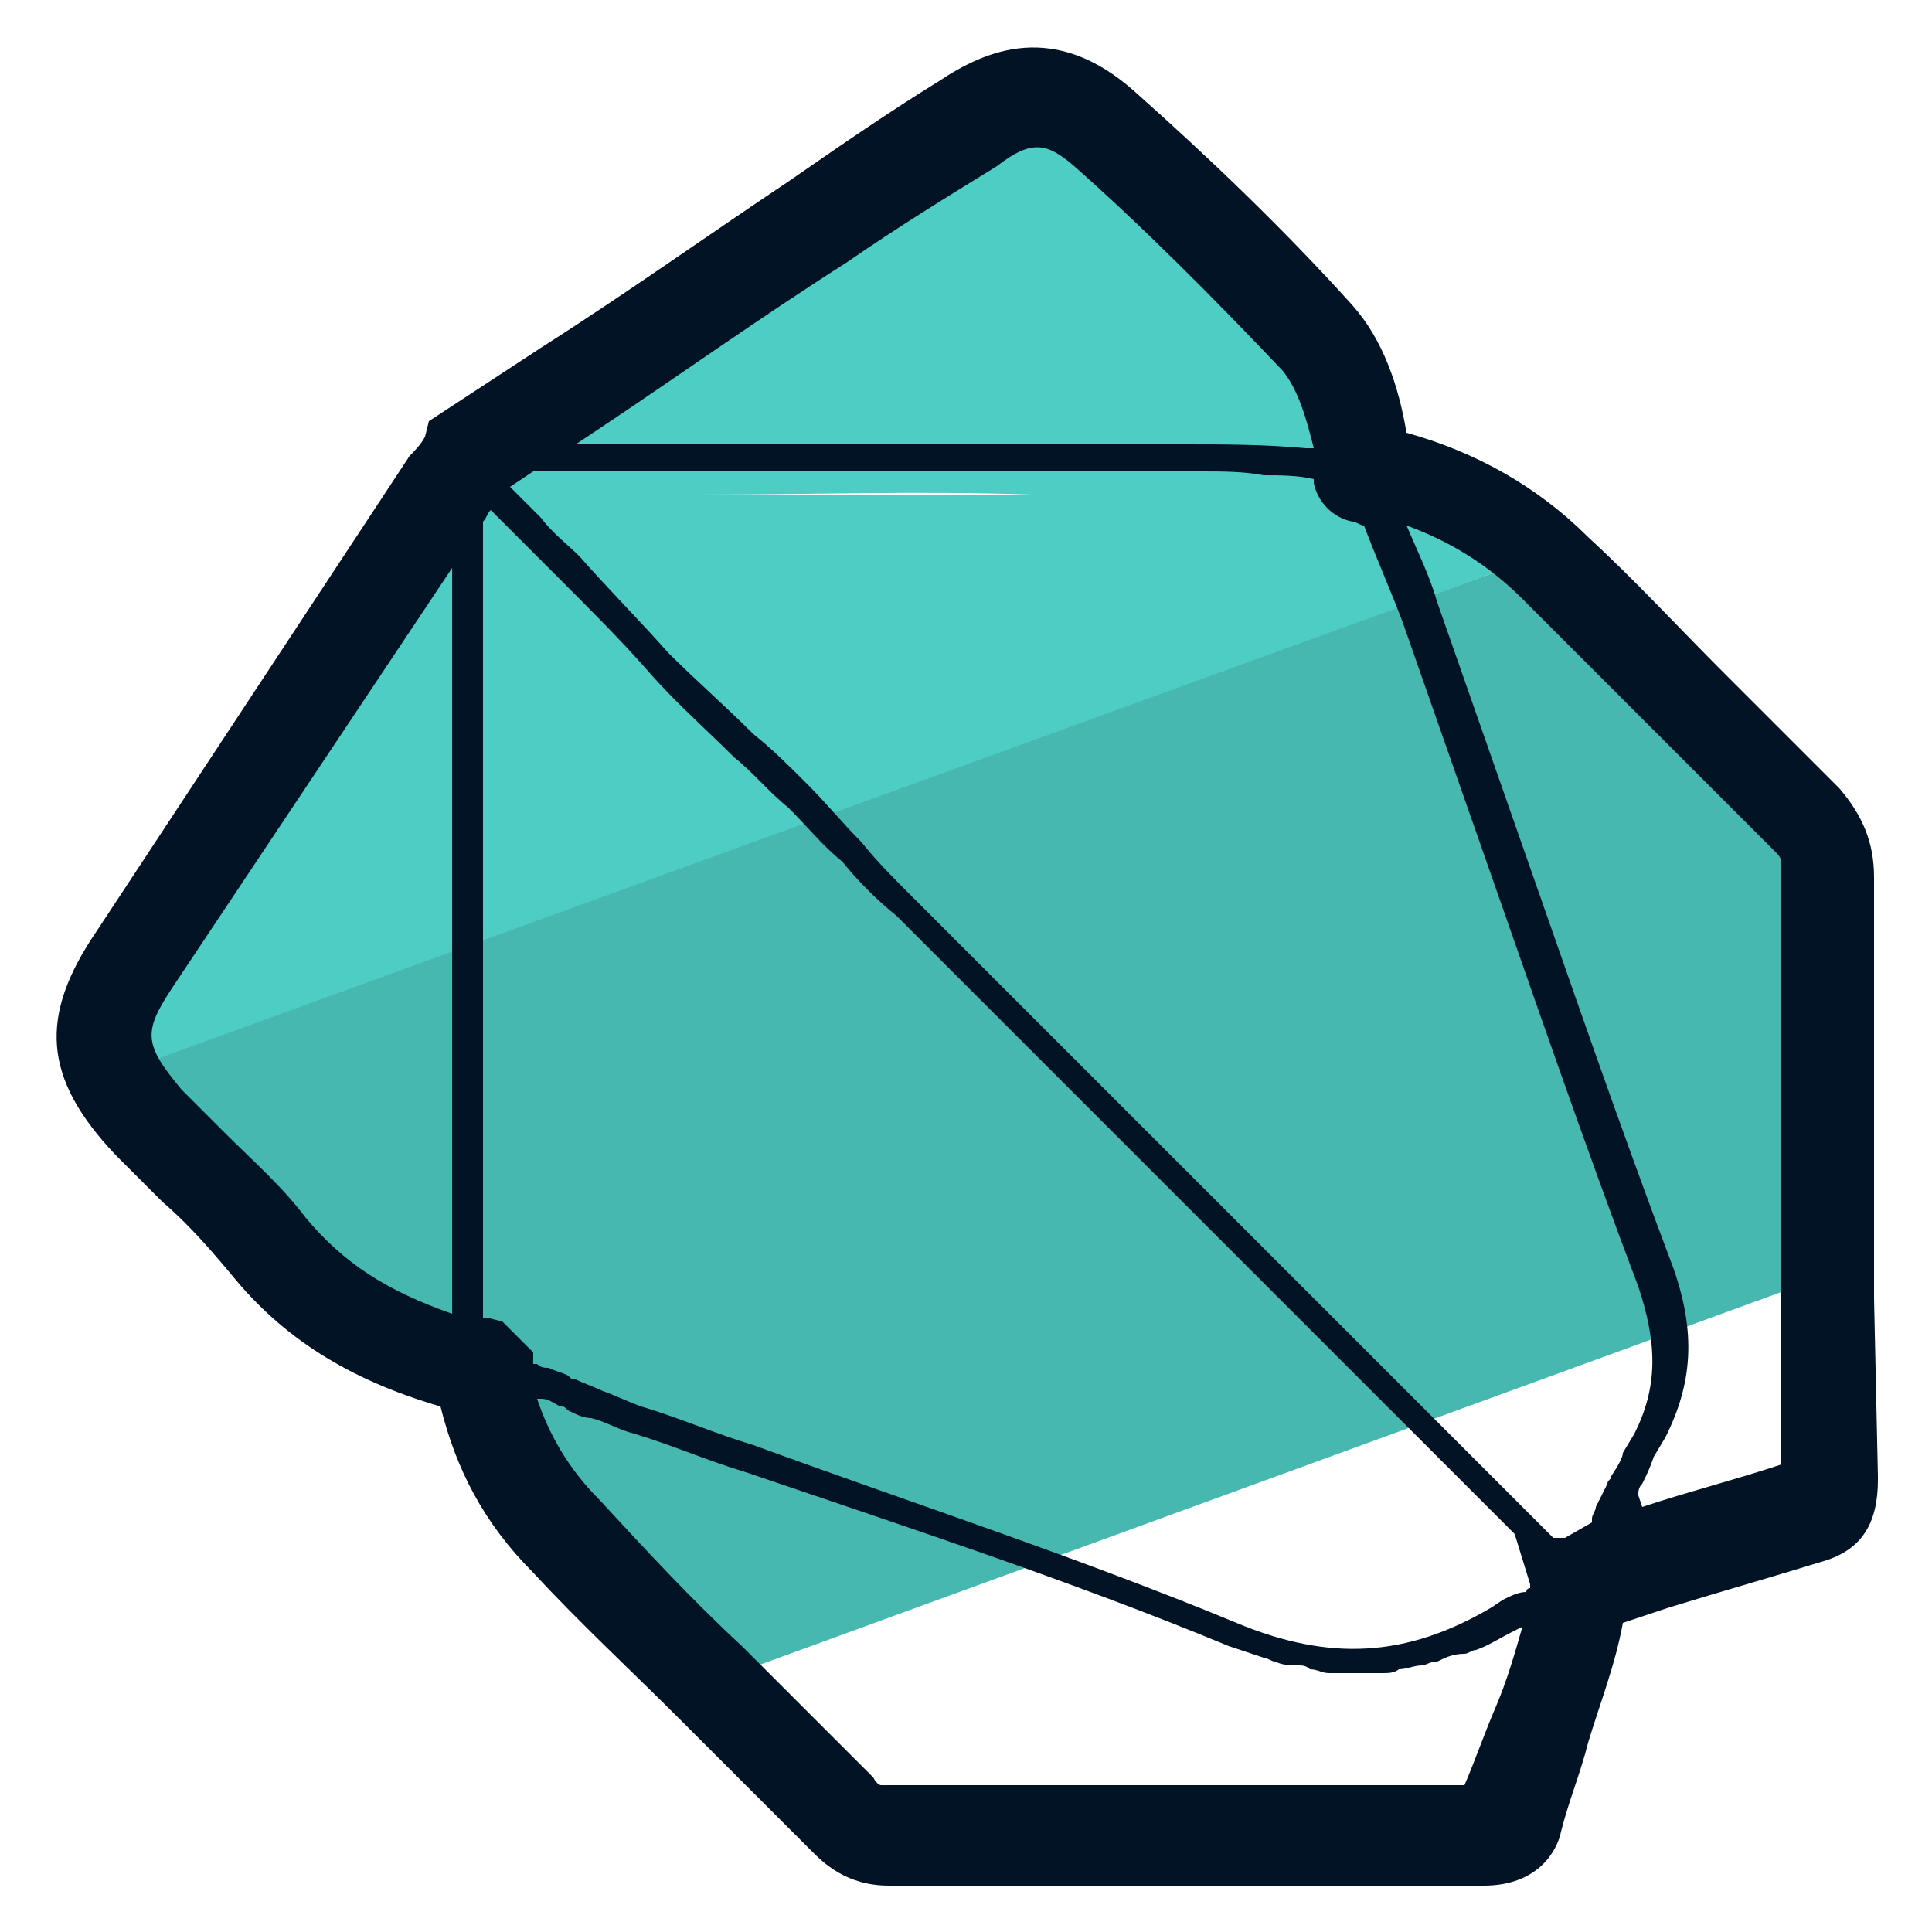
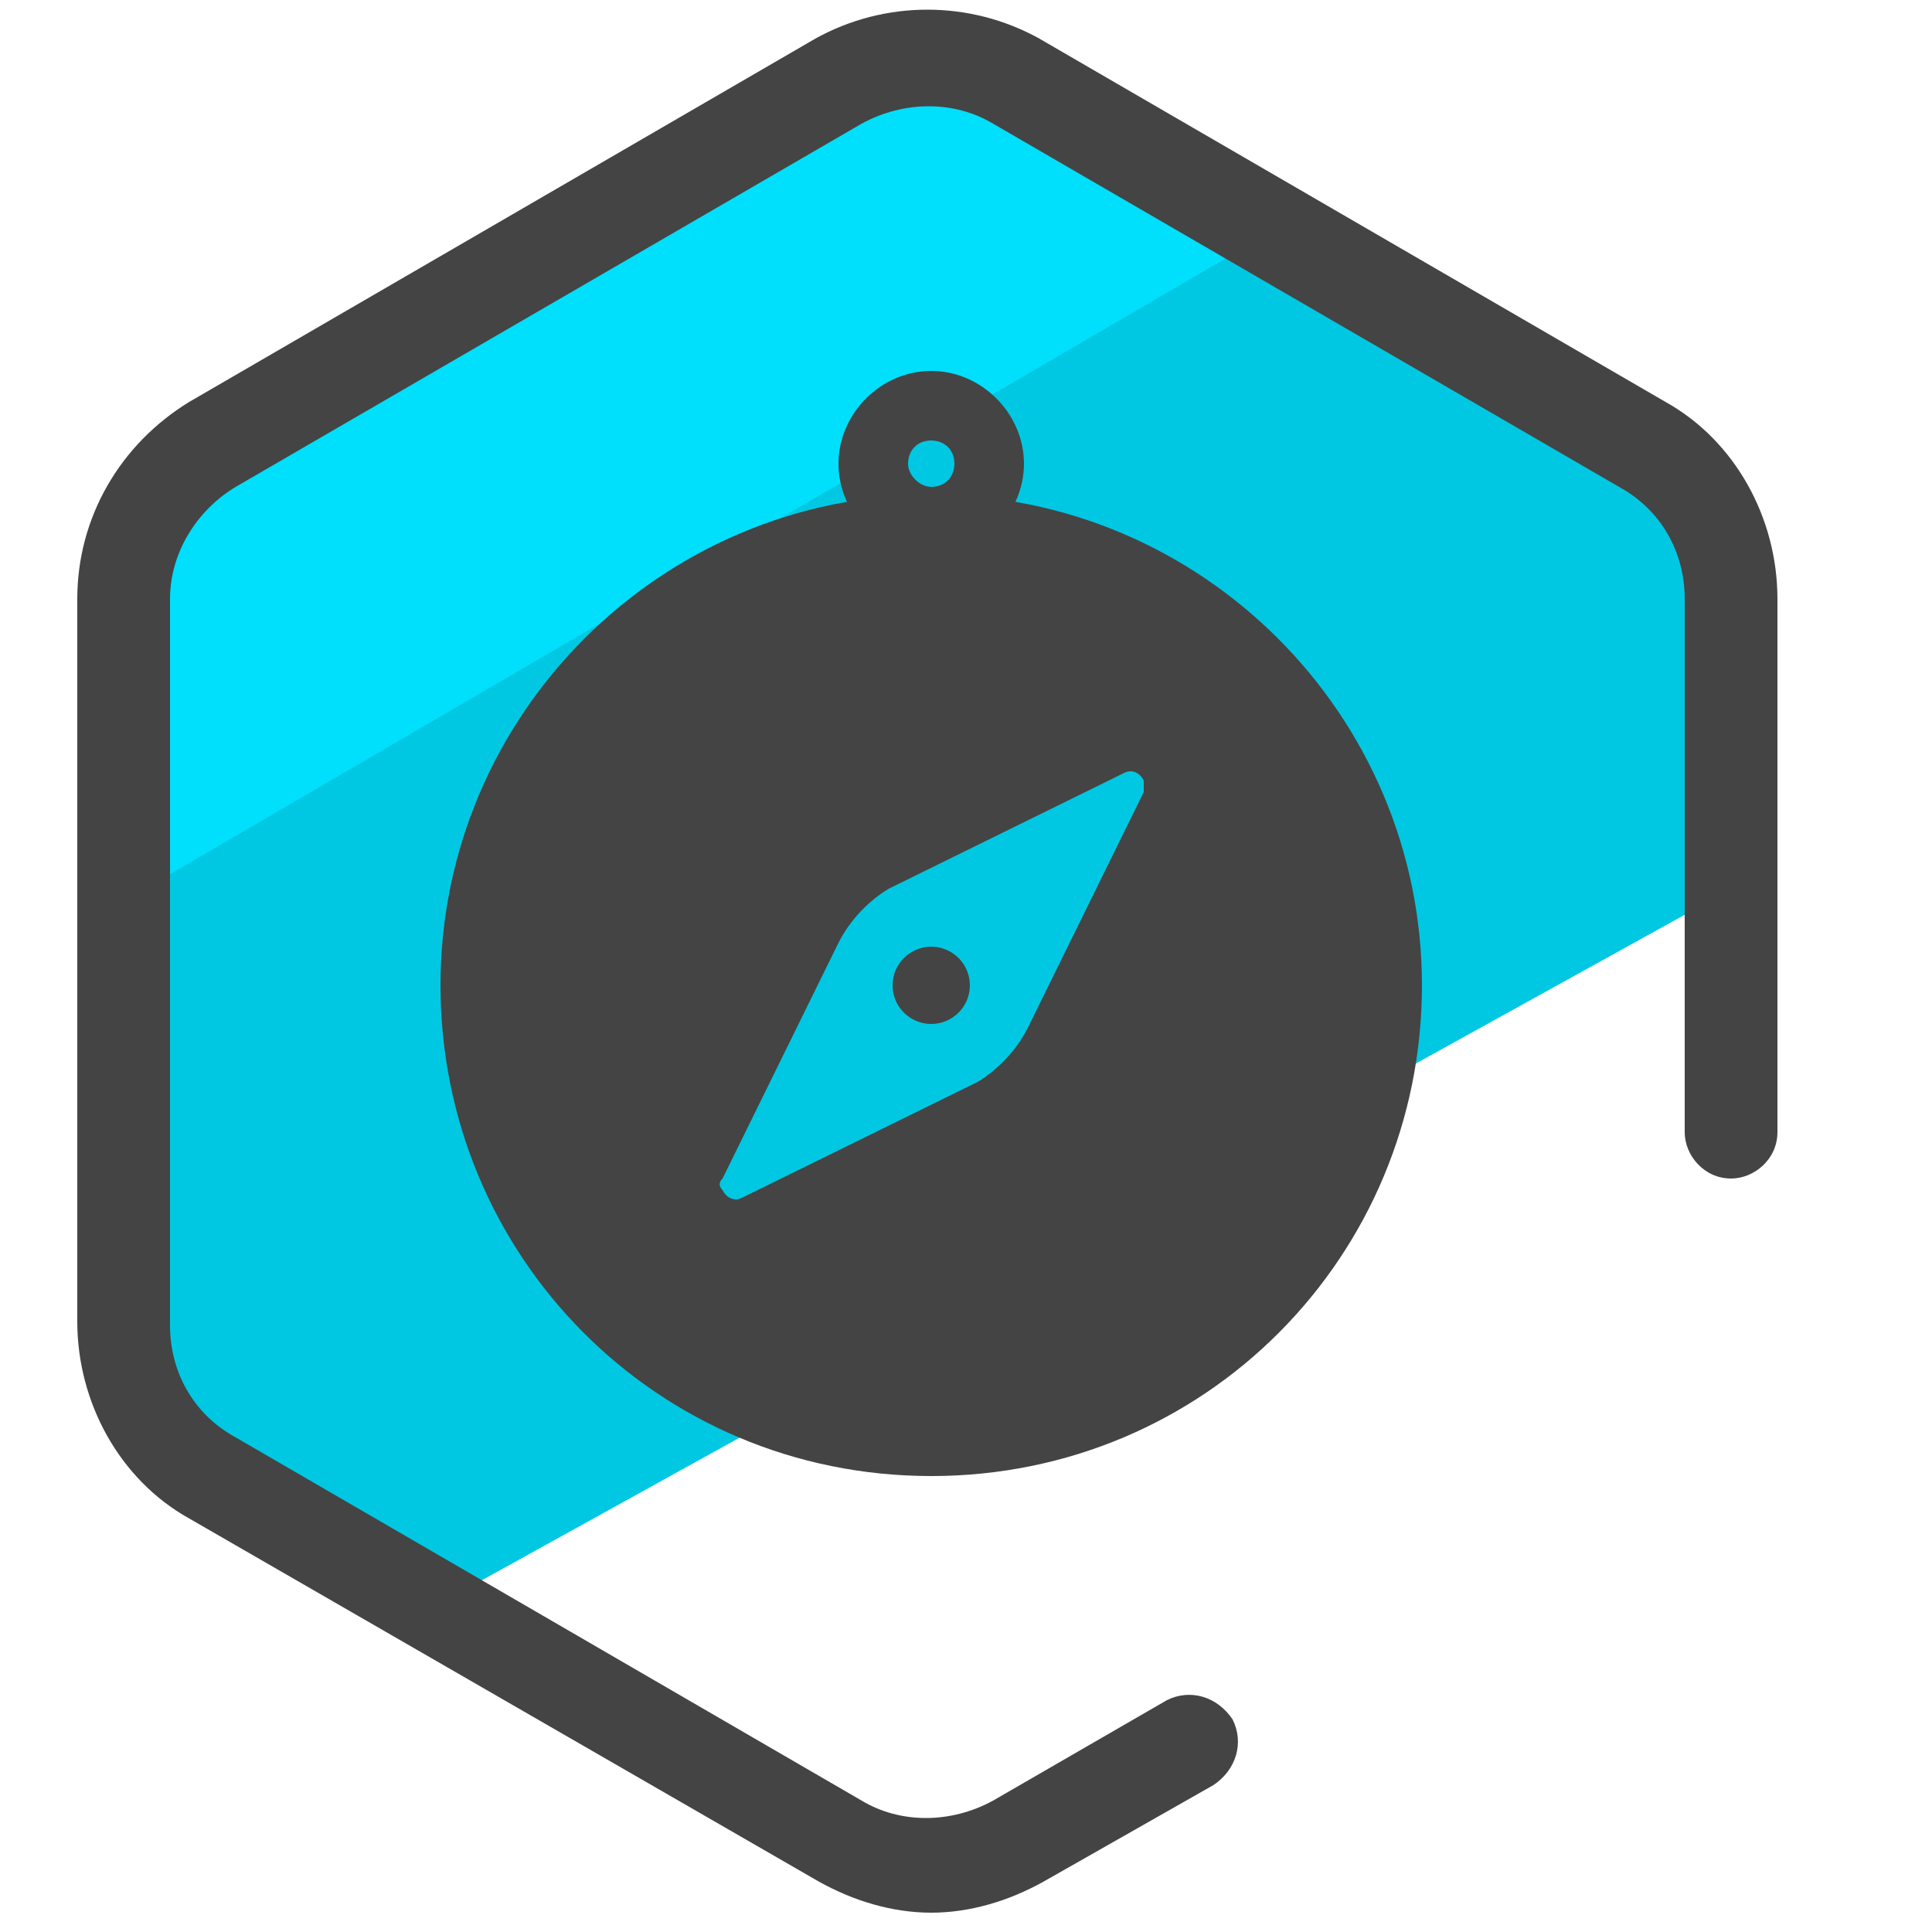
- <svg xmlns="http://www.w3.org/2000/svg" viewBox="0 0 50 50">
-   <path fill="#4ecdc4" d="M35.3 13.1V13c-2.9-.2-5.7-.2-8.6-.2h-8.6c2.9 0 5.7-.1 8.6 0s5.7.1 8.6.2c-.2-1.2-.5-2.4-1.2-3.3-1.7-1.9-3.6-3.7-5.5-5.4-1.2-1.1-2.2-1-3.5-.2s-2.6 1.7-3.9 2.6c-3 2-6 4.1-9.1 6.1-.2.2-.4.4-.5.7L3.5 25.8c-.6.9-.8 1.5-.8 2.2L39 14.7c-1.1-.8-2.3-1.3-3.7-1.6z" />
-   <path fill="#46b8b0" d="M47.3 23.6c0-.6-.2-1-.6-1.4-2.2-2.2-4.3-4.4-6.5-6.5-.4-.4-.8-.7-1.2-1L2.7 27.9c.1.7.4 1.3 1.2 2 1 1.1 2.2 2 3.1 3.2 1.4 1.7 3.2 2.6 5.3 3.2.1.1.2.2.2.3.3 1.6 1 3 2.1 4.1 1 1 2 2.1 3.1 3.1L47.3 33v-9.4z" />
-   <path fill="#031326" d="M48.5 33.6V22.7c0-.9-.3-1.6-.9-2.3l-3-3c-1.2-1.2-2.3-2.4-3.5-3.5-1.3-1.3-2.9-2.2-4.7-2.7-.2-1.2-.6-2.4-1.4-3.3-1.8-2-3.8-3.9-5.6-5.5-2.1-1.9-3.9-1.1-5.1-.3-1.3.8-2.6 1.7-3.9 2.6C18.3 6.1 16.2 7.6 14 9l-2.9 1.9-.1.4c-.1.2-.3.4-.4.5L2.5 24.1c-1.5 2.2-1.4 3.8.5 5.8l1.2 1.2c.7.6 1.3 1.3 1.8 1.9 1.3 1.6 3 2.7 5.4 3.4.4 1.6 1.1 3 2.4 4.3 1.2 1.3 2.5 2.5 3.8 3.8l1 1 2.4 2.4c.3.3.9.9 2 .9h15.4c1.4 0 1.9-.9 2-1.4.2-.8.5-1.5.7-2.3.3-1 .7-2 .9-3.1l1.2-.4c1.3-.4 2.7-.8 4-1.2 1-.3 1.4-1 1.4-2.1v-.1l-.1-4.6zM37.9 46.2H22.8s-.1 0-.2-.2l-2.4-2.4-1-1c-1.3-1.2-2.5-2.5-3.7-3.8-.8-.8-1.3-1.7-1.6-2.6h.1c.2 0 .3.1.5.2.1 0 .1 0 .2.1.2.1.4.2.6.2.4.1.7.3 1.1.4 1 .3 1.9.7 2.9 1 4.1 1.4 8.4 2.8 12.5 4.5l.9.3c.1 0 .2.1.3.1.2.1.4.1.6.1.1 0 .2 0 .3.1.2 0 .3.1.5.1h1.4c.1 0 .3 0 .4-.1.2 0 .4-.1.6-.1.1 0 .2-.1.4-.1.2-.1.4-.2.7-.2.1 0 .2-.1.3-.1.3-.1.6-.3 1-.5l.2-.1c-.2.7-.4 1.4-.7 2.1-.3.7-.5 1.3-.8 2zM27.8 4.3c1.7 1.5 3.6 3.4 5.4 5.3.4.5.6 1.2.8 2h-.2c-1.1-.1-2.1-.1-3.2-.1H14.9l.6-.4c2.1-1.4 4.2-2.9 6.4-4.3 1.3-.9 2.6-1.7 3.9-2.5.9-.7 1.3-.6 2 0zm11.1 37.1l-.3.2c-2.2 1.3-4.2 1.4-6.6.4-4.1-1.7-8.4-3.1-12.5-4.6-1-.3-1.9-.7-2.9-1-.3-.1-.7-.3-1-.4-.2-.1-.5-.2-.7-.3-.1 0-.1 0-.2-.1-.2-.1-.3-.1-.5-.2-.1 0-.2 0-.3-.1h-.1V35l-.8-.8-.4-.1h-.1V13.5c.1-.1.1-.2.2-.3l.9.9.9.9c.8.8 1.6 1.6 2.3 2.4s1.5 1.5 2.2 2.2c.5.4.9.9 1.4 1.3.5.5.9 1 1.4 1.4.4.5.9 1 1.4 1.4l9.4 9.4 6.6 6.6.4 1.3v.1s-.1 0-.1.1c-.2 0-.4.1-.6.2zm2.8-3.2c0 .1-.1.1-.1.2l-.3.6c0 .1-.1.2-.1.3v.1l-.7.4h-.3L33 32.6l-9.4-9.4c-.5-.5-.9-.9-1.3-1.4-.5-.5-.9-1-1.4-1.5s-.9-.9-1.4-1.3c-.7-.7-1.5-1.4-2.2-2.1-.8-.9-1.6-1.7-2.3-2.5-.3-.3-.7-.6-1-1l-.8-.8.6-.4h17.3c.5 0 1.1 0 1.6.1.4 0 .9 0 1.3.1v.1c.1.5.5.9 1 1 .1 0 .2.1.3.1.3.8.7 1.7 1 2.5l2.1 6c1.3 3.7 2.6 7.5 4 11.2.5 1.5.5 2.6-.1 3.8l-.3.5c0 .1-.1.3-.3.6zM4.5 25.5l7.2-10.8V34c-1.7-.6-2.8-1.3-3.8-2.5-.6-.8-1.4-1.5-2.1-2.2l-1.1-1.1c-1-1.2-1-1.5-.2-2.7zm37.9 13.2c-.1 0-.1 0 0 0 0-.1 0-.2.1-.3.1-.2.2-.4.3-.7l.3-.5c.7-1.4.8-2.7.2-4.4-1.4-3.7-2.7-7.5-4-11.2l-2.1-6c-.2-.7-.5-1.3-.8-2 1.1.4 2.1 1 3 1.9l3.5 3.5 3 3c.2.2.2.2.2.5v15.4c-1.2.4-2.4.7-3.6 1.1l-.1-.3z" />
+ <svg xmlns="http://www.w3.org/2000/svg" version="1.1" id="Layer_1" x="0px" y="0px" viewBox="0 0 50 50" style="enable-background:new 0 0 50 50;" xml:space="preserve">
+   <style type="text/css">
+ 	.st0{fill:#00C8E2;}
+ 	.st1{fill:#00DFFC;}
+ 	.st2{fill:#444444;}
+ </style>
+   <g>
+     <g>
+       <g>
+         <path class="st0" d="M5.5,38.3l5.7,3.3L45,22.9l-0.1-7.3c0-1.6-0.9-3.2-2.3-4L26.4,2.2c-1.4-0.8-3.2-0.8-4.6,0L5.5,11.6     c-1.4,0.8-2.3,2.3-2.3,4v18.8C3.2,35.9,4.1,37.4,5.5,38.3z" />
+       </g>
+       <g>
+         <path class="st1" d="M32.9,6l-6.6-3.9c-1.4-0.8-3.2-0.8-4.6,0L5.5,11.6c-1.4,0.8-2.3,2.3-2.3,4l-0.3,7.9L32.9,6z" />
+       </g>
+       <g>
+         <path class="st2" d="M24.1,49.5c-1,0-2-0.3-2.9-0.8L4.9,39.3c-1.8-1-2.9-3-2.9-5.1V15.5c0-2.1,1.1-4,2.9-5.1l16.2-9.4     c1.8-1,4-1,5.8,0l16.2,9.4c1.8,1,2.9,3,2.9,5.1v13.8c0,0.7-0.6,1.2-1.2,1.2c-0.7,0-1.2-0.6-1.2-1.2V15.5c0-1.2-0.6-2.3-1.7-2.9     L25.7,3.2c-1-0.6-2.3-0.6-3.4,0L6.1,12.6c-1,0.6-1.7,1.7-1.7,2.9v18.8c0,1.2,0.6,2.3,1.7,2.9l16.2,9.4c1,0.6,2.3,0.6,3.4,0     l4.5-2.6c0.6-0.3,1.3-0.1,1.7,0.5c0.3,0.6,0.1,1.3-0.5,1.7L27,48.7C26.1,49.2,25.1,49.5,24.1,49.5z" />
+       </g>
+     </g>
+     <g>
+       <path class="st2" d="M24.1,12.8c-7,0-12.7,5.7-12.7,12.7S17,38.2,24.1,38.2s12.7-5.7,12.7-12.7S31.1,12.8,24.1,12.8z M29.6,20.5    l-3,6.1c-0.3,0.6-0.8,1.1-1.3,1.4l-6.1,3c-0.2,0.1-0.4,0-0.5-0.2c-0.1-0.1-0.1-0.2,0-0.3l3-6.1c0.3-0.6,0.8-1.1,1.3-1.4l6.1-3    c0.2-0.1,0.4,0,0.5,0.2C29.6,20.3,29.6,20.4,29.6,20.5z" />
+       <circle class="st2" cx="24.1" cy="25.5" r="1" />
+       <path class="st2" d="M24.1,14.4c-1.3,0-2.4-1.1-2.4-2.4c0-1.3,1.1-2.4,2.4-2.4c1.3,0,2.4,1.1,2.4,2.4    C26.5,13.3,25.4,14.4,24.1,14.4C24.1,14.4,24.1,14.4,24.1,14.4z M24.1,11.4c-0.4,0-0.6,0.3-0.6,0.6s0.3,0.6,0.6,0.6    c0.4,0,0.6-0.3,0.6-0.6c0,0,0,0,0,0C24.7,11.6,24.4,11.4,24.1,11.4z" />
+     </g>
+   </g>
</svg>
